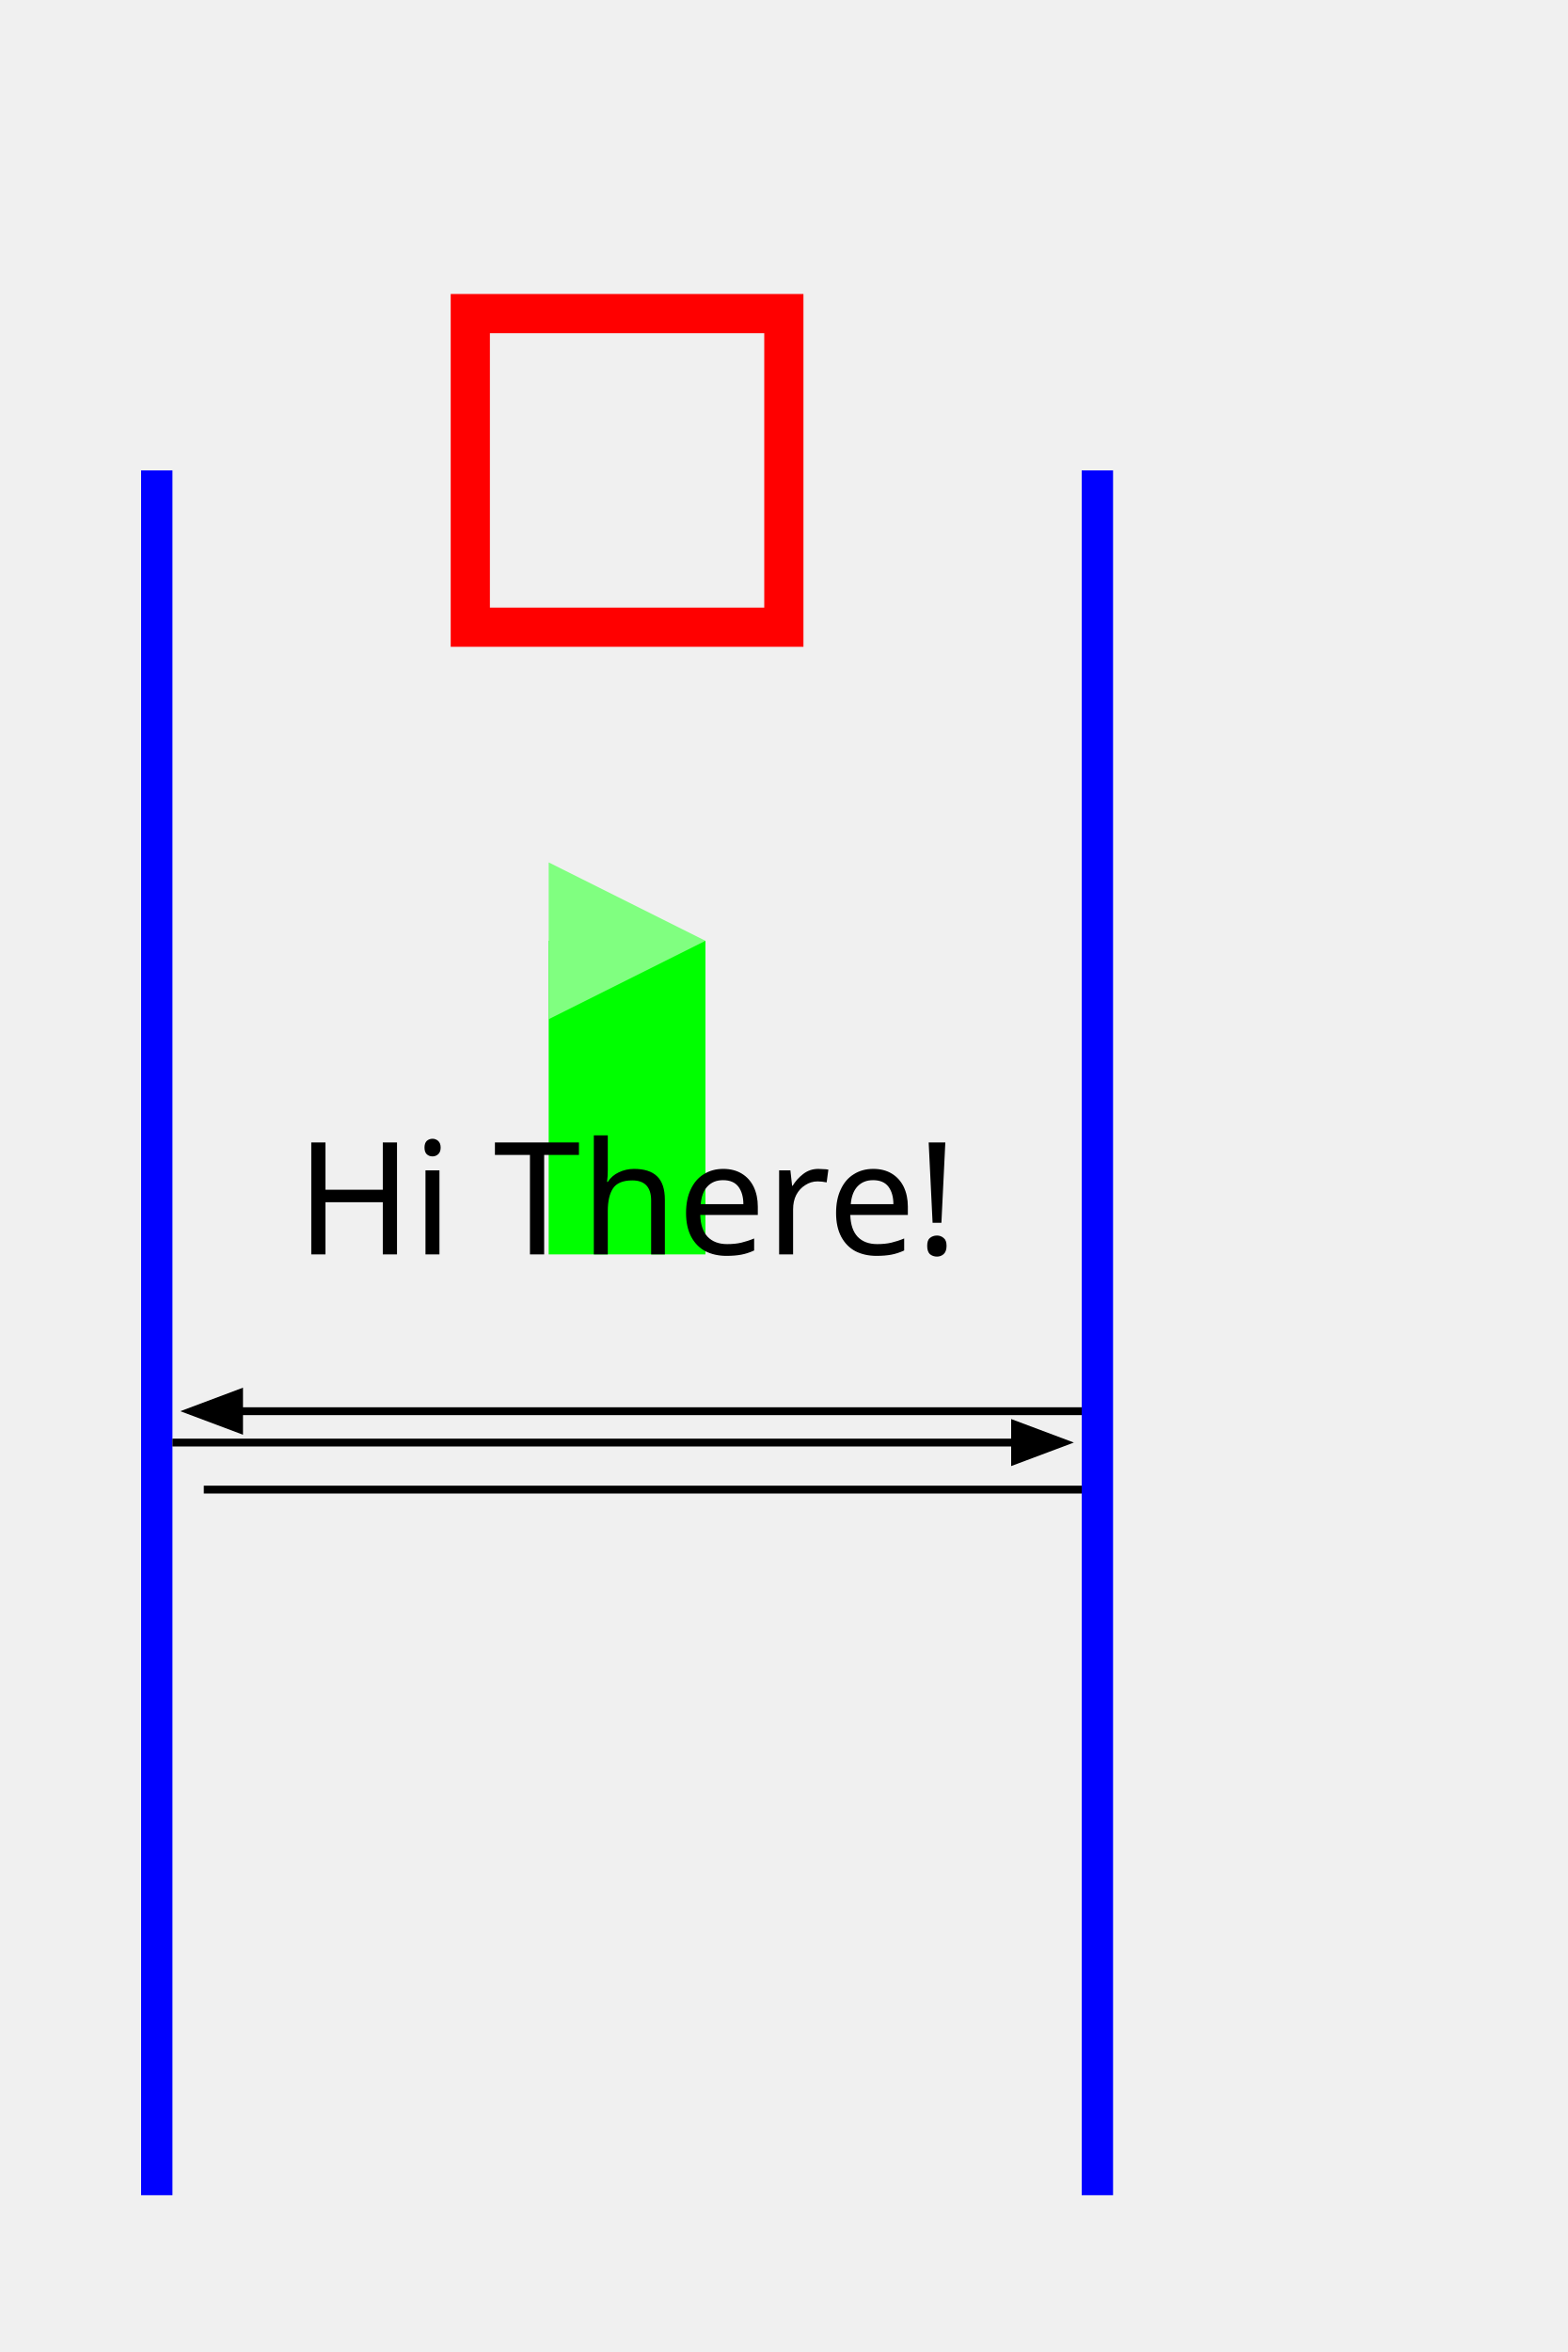
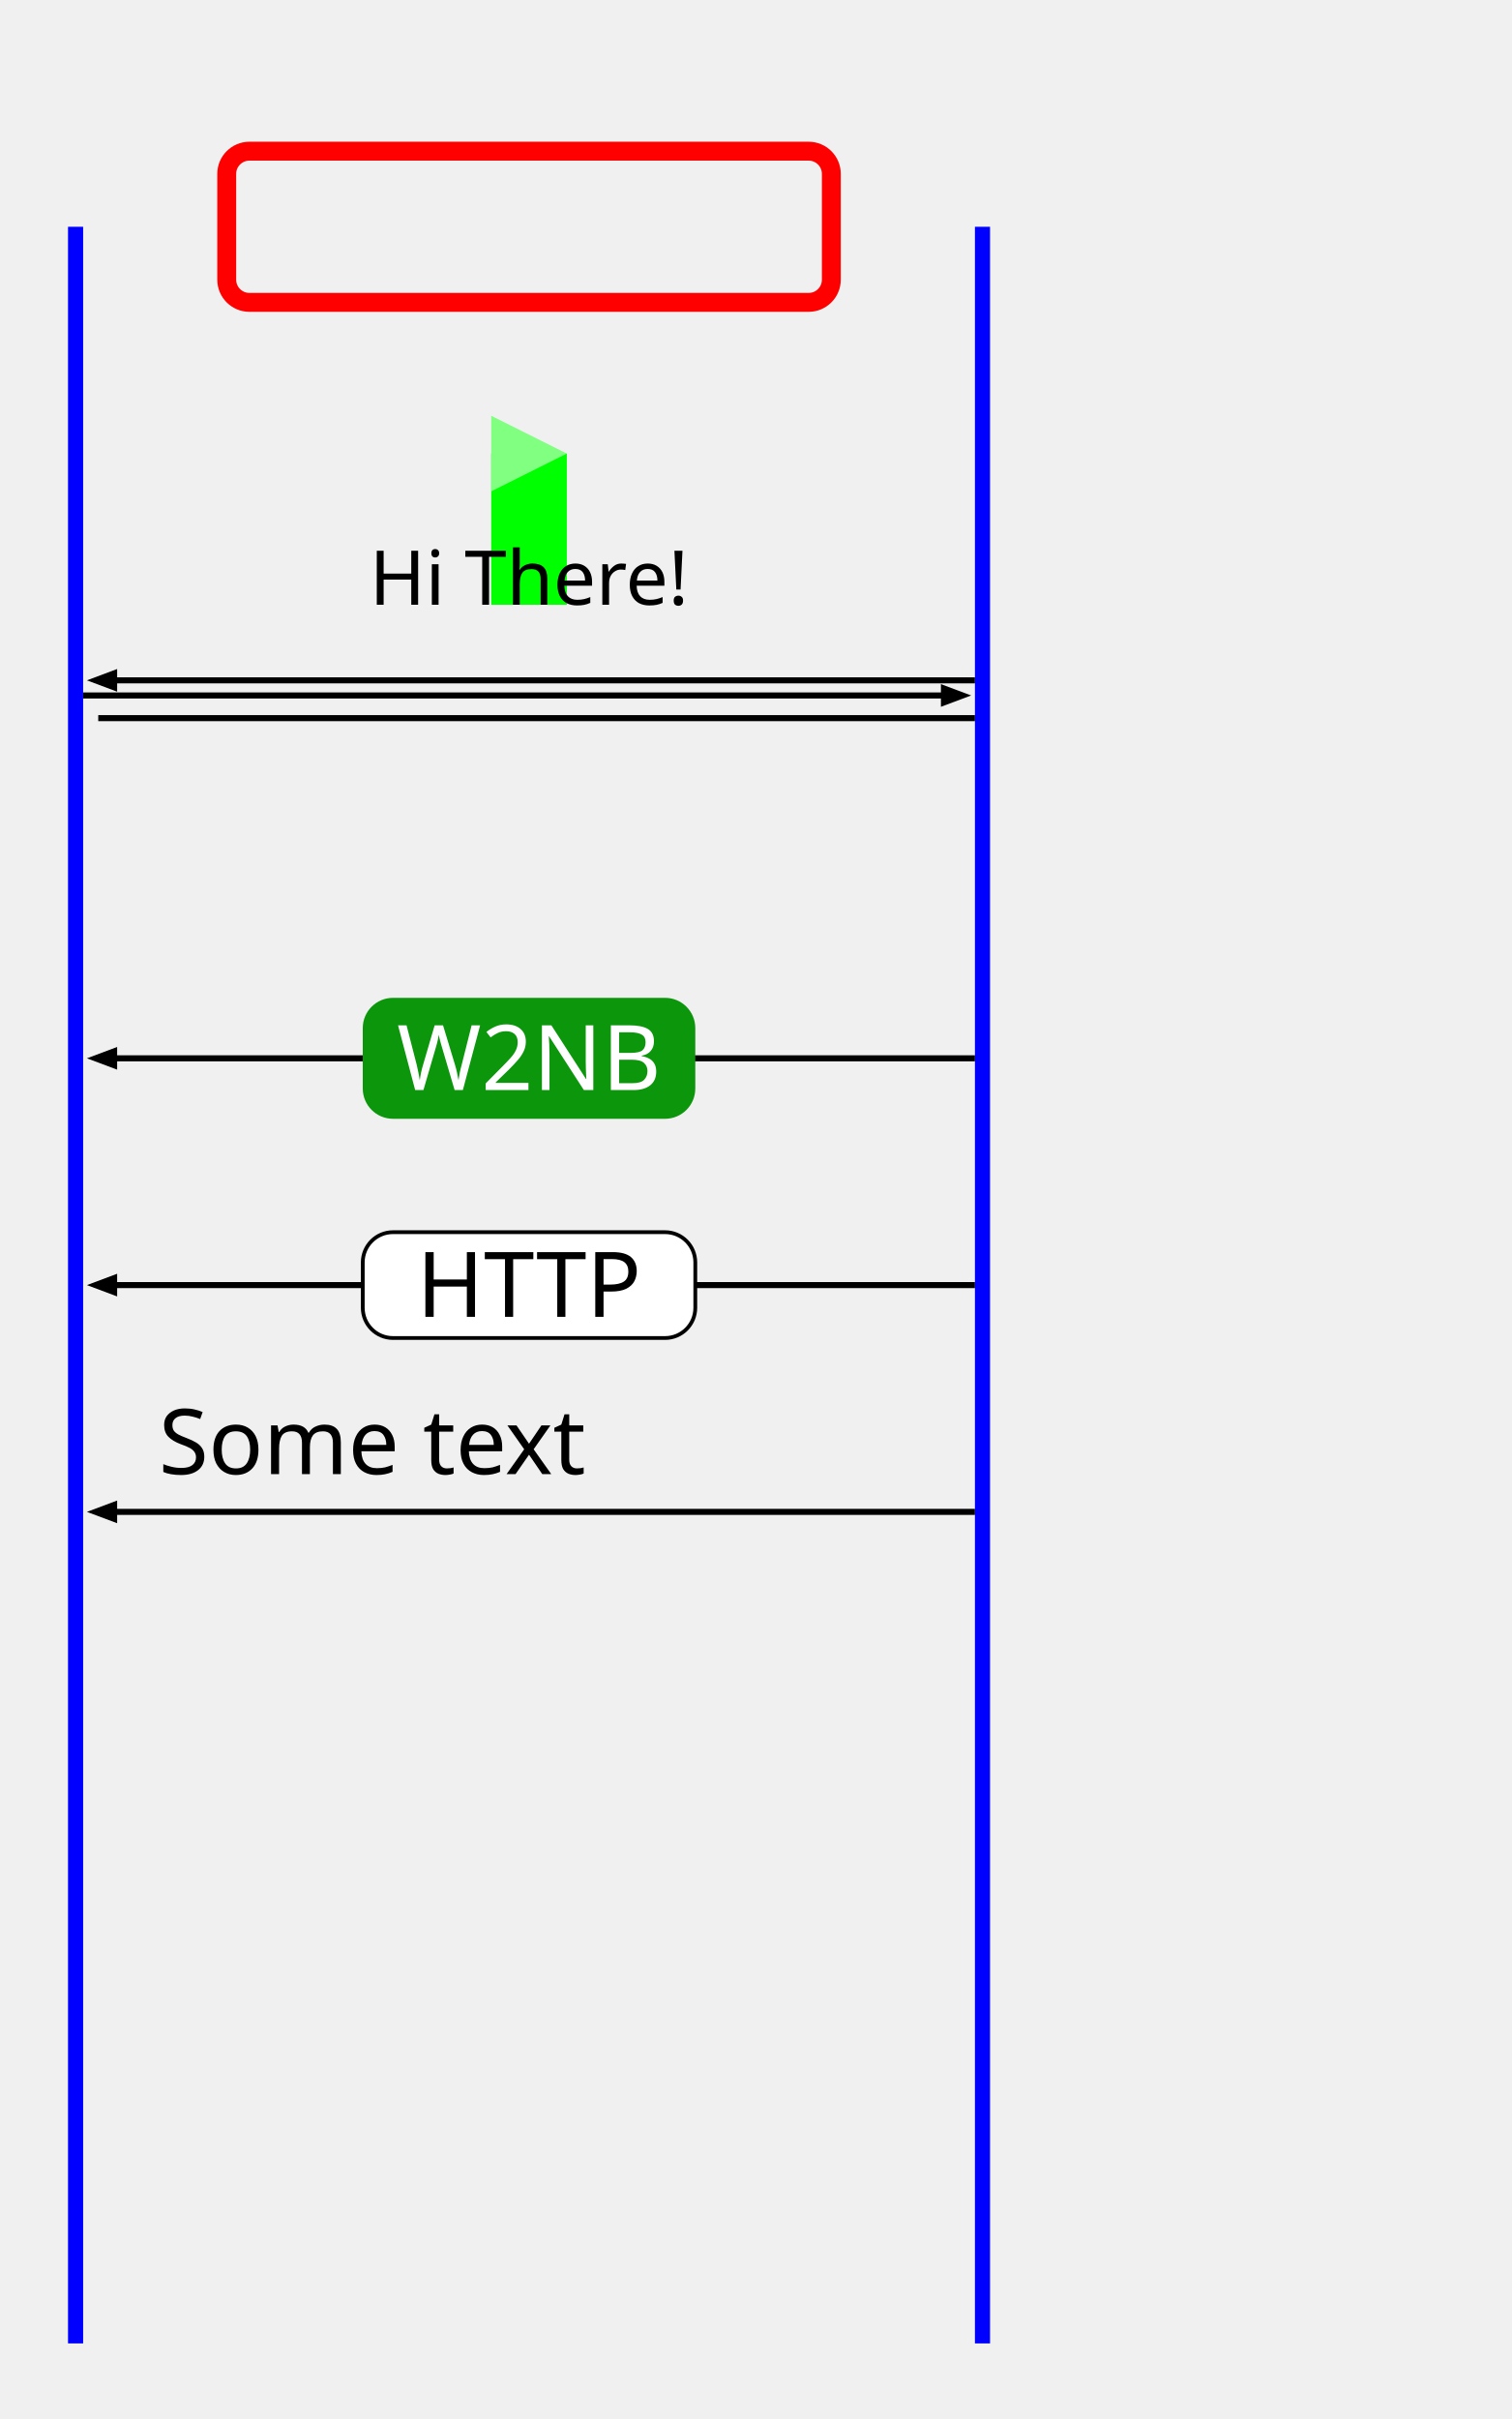
- <svg xmlns="http://www.w3.org/2000/svg" width="100.0" height="150.0">
+ <svg xmlns="http://www.w3.org/2000/svg" width="200.0" height="320.0">
  <g>
-     <line x1="10" y1="30" x2="10" y2="140" stroke-width="2" stroke="#0000FF" />
-     <rect x="30" y="20" width="20" height="20" stroke-width="2.5" stroke="#FF0000" fill="none" />
-     <line x1="70" y1="30" x2="70" y2="140" stroke-width="2" stroke="#0000FF" />
-     <rect x="35" y="60" width="10" height="20" stroke="none" fill="#00FF00" />
-     <text x="40" y="80" font-family="Sans-serif" font-size="10" text-anchor="middle" fill="#000000">Hi There!</text>
-     <line x1="13.5" y1="90" x2="69" y2="90" stroke-width="0.5" stroke="#000000" />
+     <line x1="10" y1="30" x2="10" y2="310" stroke-width="2" stroke="#0000FF" />
+     <rect x="30" y="20" width="80" height="20" stroke-width="2.5" stroke="#FF0000" fill="none" rx="3" ry="3" />
+     <line x1="130" y1="30" x2="130" y2="310" stroke-width="2" stroke="#0000FF" />
+     <rect x="65" y="60" width="10" height="20" fill="#00FF00" />
+     <text x="70" y="80" font-family="Sans-serif" font-size="10" text-anchor="middle" fill="#000000">Hi There!</text>
+     <line x1="13.5" y1="90" x2="129" y2="90" stroke-width="0.8" stroke="#000000" />
    <polygon stroke="none" fill="#000000" points="11.5,90 15.5,88.5 15.5,91.5" />
-     <line x1="11" y1="92" x2="66.5" y2="92" stroke-width="0.5" stroke="#000000" />
-     <polygon stroke="none" fill="#000000" points="64.5,90.5 64.5,93.5 68.5,92" />
-     <line x1="13" y1="95" x2="69" y2="95" stroke-width="0.5" stroke="#000000" />
-     <polygon stroke="none" fill="#80ff80" points="35,55 35,65 45,60" />
+     <line x1="11" y1="92" x2="126.5" y2="92" stroke-width="0.8" stroke="#000000" />
+     <polygon stroke="none" fill="#000000" points="124.5,90.5 124.5,93.5 128.5,92" />
+     <line x1="13" y1="95" x2="129" y2="95" stroke-width="0.8" stroke="#000000" />
+     <polygon stroke="none" fill="#80ff80" points="65,55 65,65 75,60" />
+     <line x1="13.5" y1="140" x2="129" y2="140" stroke-width="0.8" stroke="#000000" />
+     <polygon stroke="none" fill="#000000" points="11.5,140 15.5,138.5 15.5,141.5" />
+     <rect x="48" y="132" width="44" height="16" fill="#0c960c" rx="4" ry="4" />
+     <text x="70" y="140" font-family="Sans-serif" font-size="12" text-anchor="middle" fill="#FFFFFF" dy="0.35em">W2NB</text>
+     <line x1="13.5" y1="170" x2="129" y2="170" stroke-width="0.8" stroke="#000000" />
+     <polygon stroke="none" fill="#000000" points="11.5,170 15.5,168.5 15.5,171.5" />
+     <rect x="48" y="163" width="44" height="14" stroke-width="0.5" stroke="#000000" fill="#FFFFFF" rx="4" ry="4" />
+     <text x="70" y="170" font-family="Sans-serif" font-size="12" text-anchor="middle" fill="#000000" dy="0.35em">HTTP</text>
+     <line x1="13.5" y1="200" x2="129" y2="200" stroke-width="0.8" stroke="#000000" />
+     <polygon stroke="none" fill="#000000" points="11.5,200 15.5,198.5 15.5,201.5" />
+     <text x="21" y="195" font-family="Sans-serif" font-size="12" text-anchor="start" fill="#000000">Some text</text>
  </g>
</svg>
